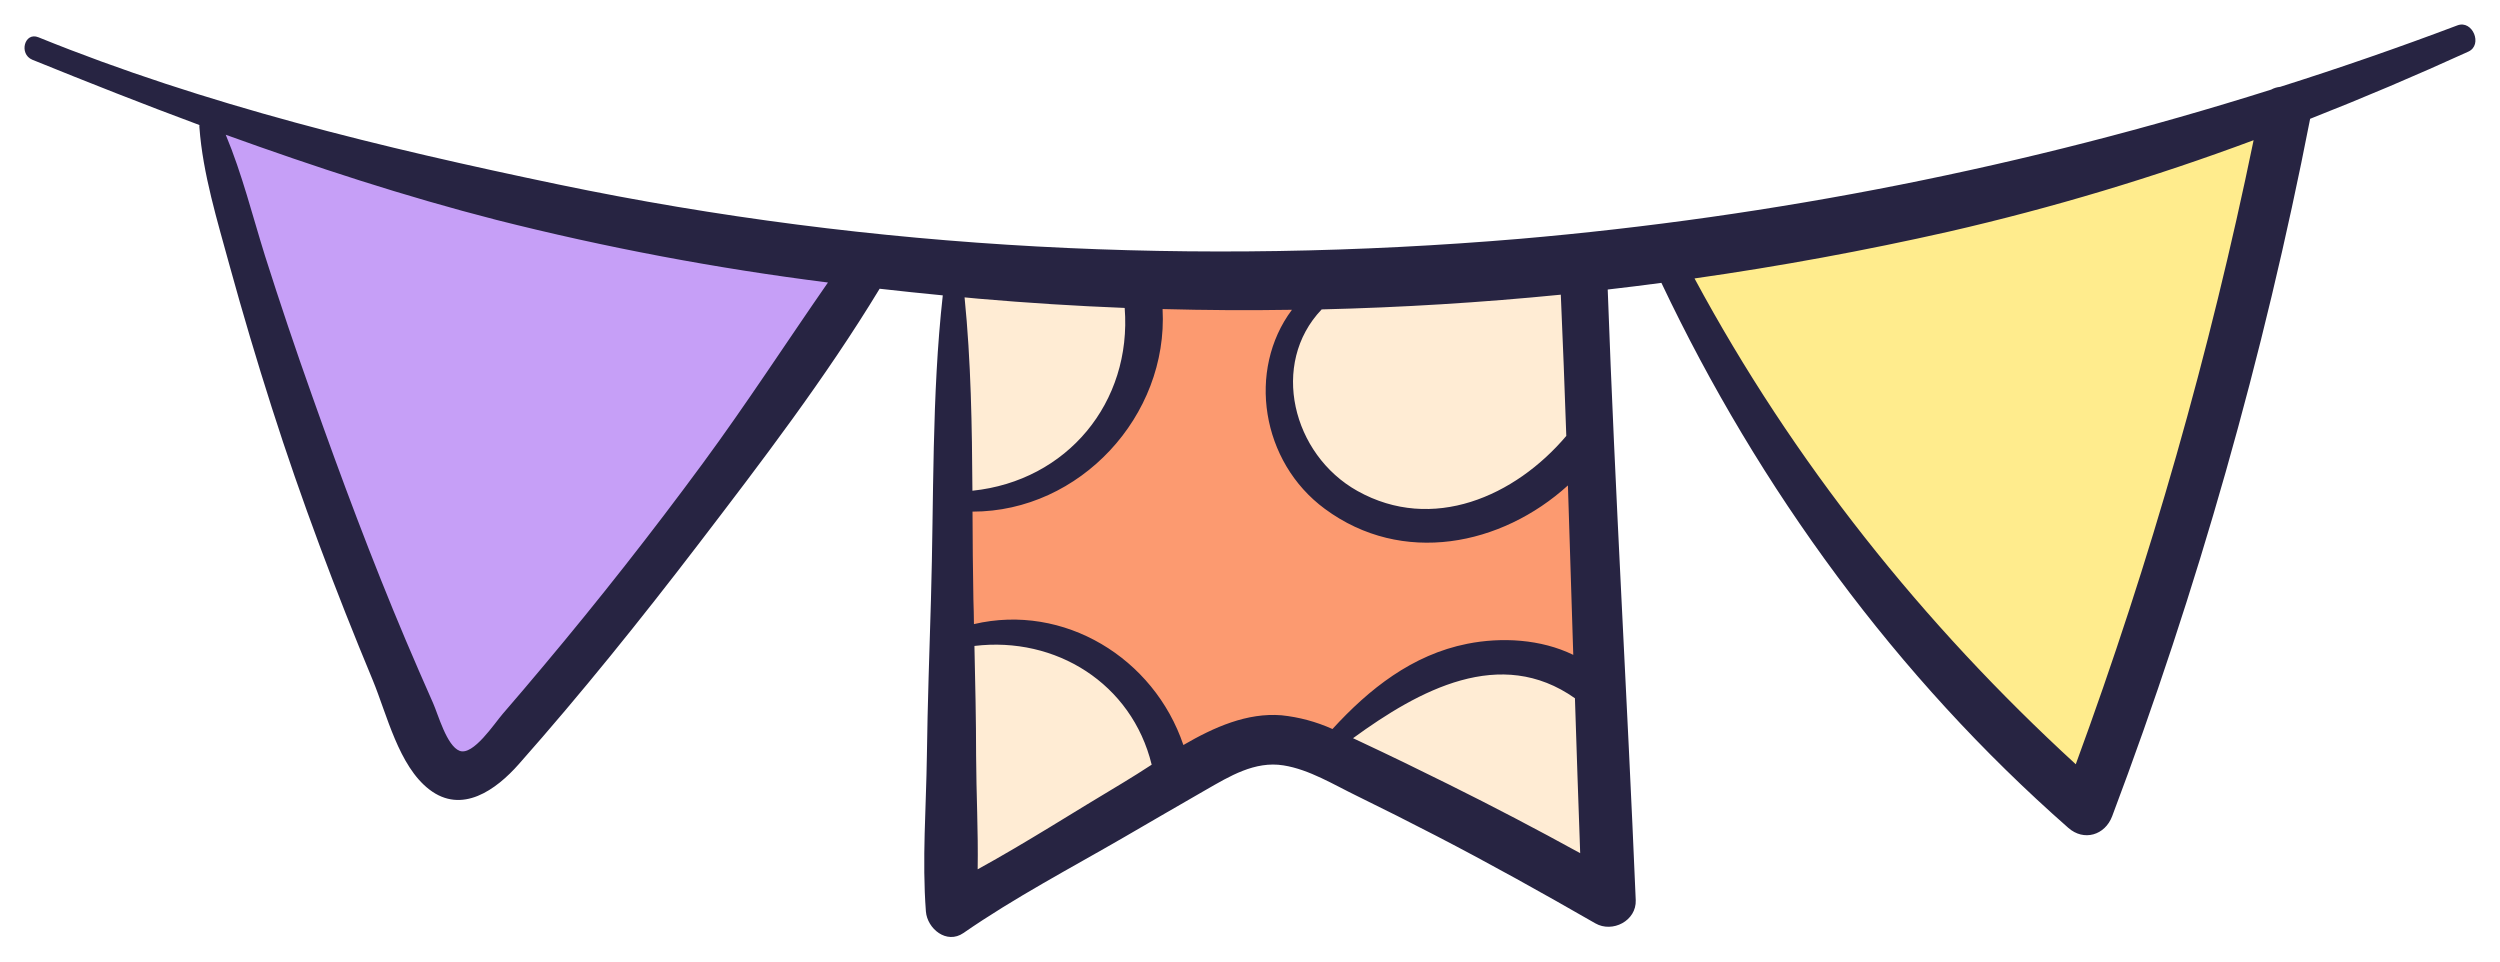
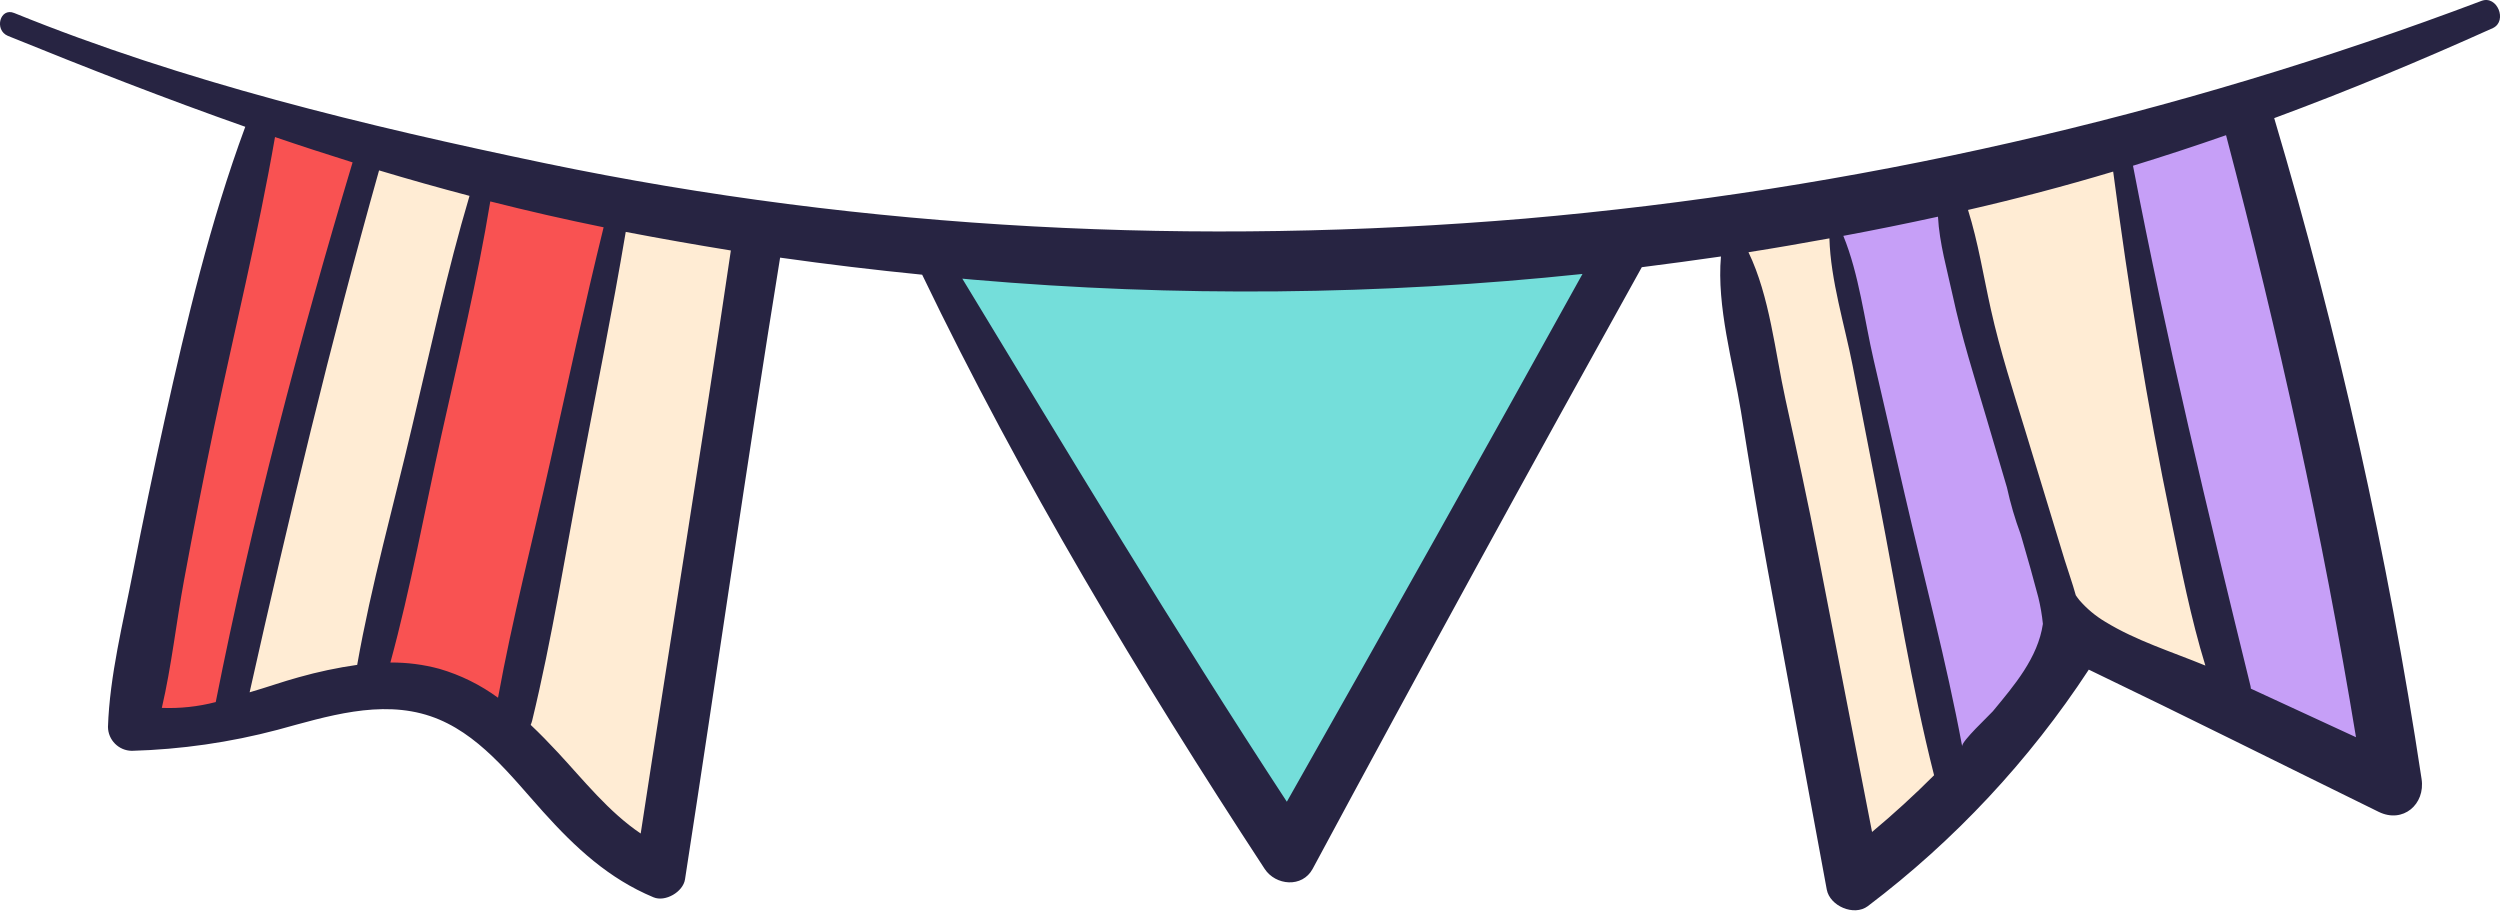
- <svg xmlns="http://www.w3.org/2000/svg" viewBox="0 0 509.45 195.95">
-   <defs>
-     <clipPath id="ad85a5a0-2011-4630-8427-b668de5db875" transform="translate(5 5)">
-       <polygon points="39.76 19.76 169.5 47.8 165.32 61.22 91.95 152.19 83.3 150.99 40.06 32.88 39.76 19.76" fill="none" />
-     </clipPath>
-     <clipPath id="f53276b5-7d1a-4044-8d0b-77442bd347c8" transform="translate(5 5)">
-       <polygon points="317.14 47.5 189.48 50.78 190.68 177.54 253.01 146.52 318.33 175.75 322.21 148.61 317.14 47.5" fill="none" />
-     </clipPath>
-     <clipPath id="e7740d90-94c4-49e5-b748-564b94cef728" transform="translate(5 5)">
-       <path d="M262.56,55.55c-7.75,10.32-10.28,21.09-4.47,33.05s20.23,16.08,33,15.23c9.27-.62,12.49-4.65,18.11-10.94,2.13-2.39,7.57-5.24,8.83-8.13.49-1.13.19-1.77.13-3.09-.21-4.88-.69-9.66-.69-14.57,0-5.64-1.3-11.07.58-16.29-3.43-.14-7.09.77-10.56.91-12.17.52-24.34,2.63-36.54,2.34" fill="none" />
-     </clipPath>
-     <clipPath id="b3244a49-2876-4fe1-a5f8-fb358e30cfd5" transform="translate(5 5)">
-       <path d="M224.2,77.06c-3.11,5.76-7.76,9.76-13.19,13.24-3.94,2.52-7.53,4.47-12.17,5.22-2.66.43-5.52,0-8.13.55-.46-8.49-1.37-17.22-2-25.75-.29-3.73-.44-7.45-.65-11.18-.14-2.32-.85-5.14-.58-7.43.14-1.18,9.16-2.73,10.24-2.9a22.07,22.07,0,0,1,7.69.43c6.89,1.18,17.47-.9,22.63,5.4C232.87,60.59,227.2,71.5,224.2,77.06Z" fill="none" />
-     </clipPath>
-     <clipPath id="e5bf303b-eb39-4a56-8f11-59c80b428632" transform="translate(5 5)">
-       <path d="M188.59,125.94c6.48-1.25,11.42-3.61,18.39-2.46,5.43.89,10.36,2.39,14.44,6.28A37.49,37.49,0,0,1,229.15,141c2.33,4.89,2.81,9.17,4.37,14.18-2.23-.07-4.07,1.67-5.73,3-5.5,4.35-11.3,8.14-17,12.27A106,106,0,0,1,190.12,182c-.39-8.8.49-17.69.23-26.56-.15-5.48-.59-10.91-.57-16.4C189.79,136.48,187.9,129.15,188.59,125.94Z" fill="none" />
-     </clipPath>
-     <clipPath id="b3b8711f-c2c3-40b8-9fd1-8f021fdcbb91" transform="translate(5 5)">
-       <path d="M319.23,137.27c-6.16-10.54-23.5-8.78-32.76-4.78-7.82,3.38-16.19,9.31-20.52,16.29,1,.88,2.68,1.24,4,1.89,3.05,1.53,5.75,3.78,8.73,5.46,5.83,3.29,12,5.89,18,8.82,5.5,2.7,11.45,4.15,16.83,7,2.26,1.18,5.76,1.33,6.84,3.86,2.73-7.79.4-16.33-.53-24.26C319.39,148,317.9,143.05,319.23,137.27Z" fill="none" />
-     </clipPath>
-     <clipPath id="fca7a5ce-28f4-4cad-b68f-4d5fe3f6a309" transform="translate(5 5)">
-       <polygon points="460.3 16.78 387.23 40.04 336.23 48.09 366.05 101.48 418.84 157.26 439.42 105.95 460.3 16.78" fill="none" />
-     </clipPath>
-     <clipPath id="f3005500-b399-4315-beed-aad6cb7ba780" transform="translate(5 5)">
-       <path d="M418,150.74c-31.17-28.58-57.62-61.72-77.69-99q26.1-3.72,51.84-9.54a494.43,494.43,0,0,0,62.09-18.63A888.06,888.06,0,0,1,418,150.74Zm-127.79,4.1q-9-4.49-18-8.71l-1.49-.7c13.51-9.85,30.06-18.85,45.22-8.14q.5,15.78,1.07,31.57Q303.75,161.56,290.21,154.84Zm-34.06-14.08c-7-.56-13.69,2.39-20,6.06-6-17.77-24.36-28.94-42.68-24.64,0-1.66-.07-3.32-.11-5-.12-6-.15-11.93-.18-17.92,21.9,0,39.91-19.52,38.73-41.28q13.19.36,26.36.15c-9.18,12.28-6.28,31,6.7,40.56,15.78,11.66,36,7.52,49.54-4.77q.57,17.27,1.09,34.53C309,125.23,301,124.8,294,126.19c-11.21,2.23-20,9.2-27.47,17.37A33.82,33.82,0,0,0,256.15,140.76Zm-32.31,13.75c-9.82,5.84-19.55,12.11-29.61,17.64.13-7.72-.29-15.53-.32-23.18,0-7.45-.18-14.89-.34-22.34,16.56-2,32.08,7.65,36.12,24.2C227.69,152.12,225.73,153.38,223.84,154.51ZM191.56,55.6l2.86.27q14.87,1.29,29.77,1.88C225.68,77,212.46,93,193.16,95,193.08,81.85,192.87,68.64,191.56,55.6Zm72.77,2.45q24.41-.59,48.73-3,.63,14.39,1.12,28.78c-10.43,12.33-27.27,19.77-42.56,11.22C258.35,87.63,253.76,69.12,264.33,58.05ZM138.2,89.44q-15.54,21.12-32.4,41.21-4.14,4.95-8.36,9.83c-1.68,1.94-6,8.56-8.77,7.53-2.64-1-4.37-7.39-5.43-9.76q-2.85-6.42-5.6-12.9c-6.9-16.32-13.09-32.9-19-49.59Q53.57,61.52,49,47.13C46.46,39,44.31,30.37,41,22.46,59.11,29,77.41,35,96.19,39.82a561.65,561.65,0,0,0,67.53,12.75C155.2,64.84,147.07,77.39,138.2,89.44ZM495.77.17Q477.94,6.91,459.64,12.7a4.65,4.65,0,0,0-1.82.56A712.34,712.34,0,0,1,304.69,43.67C239.24,49.19,173.2,46,108.84,32.6c-35.87-7.49-72-16.2-106-30C0,1.43-1.22,6,1.58,7.17c11.33,4.6,22.66,9.08,34.06,13.31a2.11,2.11,0,0,0,0,.51c.68,9.39,3.68,19.09,6.15,28.15q4,14.53,8.59,28.9c6,18.82,13,37.35,20.59,55.59,2.89,7,5.28,17.45,11.5,22.24,6.66,5.15,13.63.08,18.25-5.15,12.75-14.41,24.83-29.45,36.53-44.73,12.86-16.8,26-34,37-52.15,4.29.49,8.58.93,12.87,1.35-2.28,20.49-1.8,41.42-2.41,62-.31,10.59-.69,21.18-.83,31.77s-1,21.31-.2,31.78c.28,3.51,4.22,6.76,7.65,4.39,10.44-7.23,21.85-13.22,32.83-19.58,5.52-3.19,11-6.41,16.55-9.58,4.83-2.77,10-5.94,15.84-5,5.25.83,10.23,3.93,15,6.24q8.08,3.95,16.09,8.1c11,5.69,21.75,11.7,32.46,17.85,3.48,2,8.4-.51,8.23-4.73C326.6,137,324.11,95.51,322.62,54c3.65-.41,7.29-.88,10.94-1.36,19.9,42,47.94,80.33,82.92,111.06,3.18,2.8,7.47,1.5,8.93-2.35A881.54,881.54,0,0,0,465.76,19.21h0Q482.1,12.78,498,5.52C501,4.16,498.87-1,495.77.17Z" fill="none" />
-     </clipPath>
-   </defs>
-   <g id="bcdec249-c29a-4afb-88db-bcb4860da0d8" data-name="Layer 2">
-     <g id="f26ecb6e-0e0b-436b-b7e2-62ca70bc41b6" data-name="Layer 1">
-       <g>
-         <g clip-path="url(#ad85a5a0-2011-4630-8427-b668de5db875)">
-           <rect x="39.76" y="19.76" width="139.74" height="142.43" fill="#c69ff7" />
-         </g>
-         <g clip-path="url(#f53276b5-7d1a-4044-8d0b-77442bd347c8)">
-           <rect x="189.48" y="47.5" width="142.73" height="140.04" fill="#fc9a70" />
-         </g>
-         <g clip-path="url(#e7740d90-94c4-49e5-b748-564b94cef728)">
-           <rect x="254.9" y="50.8" width="73.36" height="63.14" fill="#ffecd4" />
-         </g>
-         <g clip-path="url(#b3244a49-2876-4fe1-a5f8-fb358e30cfd5)">
-           <rect x="187.38" y="48.63" width="52.52" height="57.45" fill="#ffecd4" />
-         </g>
-         <g clip-path="url(#e5bf303b-eb39-4a56-8f11-59c80b428632)">
-           <rect x="188.44" y="123.17" width="55.08" height="68.81" fill="#ffecd4" />
-         </g>
-         <g clip-path="url(#b3b8711f-c2c3-40b8-9fd1-8f021fdcbb91)">
-           <rect x="265.95" y="129.37" width="65.67" height="56.4" fill="#ffecd4" />
-         </g>
-         <g clip-path="url(#fca7a5ce-28f4-4cad-b68f-4d5fe3f6a309)">
-           <rect x="336.23" y="16.78" width="134.07" height="150.48" fill="#ffec8d" />
-         </g>
-         <g clip-path="url(#f3005500-b399-4315-beed-aad6cb7ba780)">
-           <rect width="509.45" height="195.95" fill="#272442" />
-         </g>
-       </g>
-     </g>
+ <svg xmlns="http://www.w3.org/2000/svg" viewBox="0 0 499.45 181.86">
+   <g>
+     <polygon points="54.5 24.01 150.73 46.15 130.95 172.48 89.33 139.13 51.26 140.9 23.51 144.74 46.53 37 54.5 24.01" fill="#f95252" />
+     <polygon points="74.28 29.91 45.65 141.19 73.69 135.88 97.6 34.05 74.28 29.91" fill="#ffecd4" />
+     <polygon points="123.87 41.72 100.84 148.28 130.95 172.48 150.73 46.15 123.87 41.72" fill="#ffecd4" />
+     <polygon points="322.52 48.8 186.15 50.58 258.17 168.06 322.52 48.8" fill="#74deda" />
+     <polygon points="346.81 46.86 449.02 21.94 477.62 153.89 415.05 129.54 368.33 176.26 346.81 46.86" fill="#ffecd4" />
+     <path d="M449,21.94c-.28.85,28.6,132,28.6,132l-33.13-13.31L424.11,29Z" fill="#c69ff7" />
+     <path d="M389.84,37.23,398.66,83a99.69,99.69,0,0,0,6.82,20.5c2.29,5.32,4.51,10.78,5,16.55.83,9.22-4.06,16.62-9.89,23.17L387.93,157.5l-.07.07L365.78,40.06Z" fill="#c69ff7" />
+     <path d="M470.68,147.28l-21-9.7a3.78,3.78,0,0,0-.06-.47c-8.48-34.54-16.78-69.07-23.49-104q9.34-2.87,18.59-6.1C455.19,66.81,464,106.71,470.68,147.28Zm-50.11-23.07a21,21,0,0,1-5.13-4.29c-.26-.32-.5-.64-.74-1-.69-2.5-1.58-4.94-2.25-7.13q-3.88-12.73-7.76-25.48c-2.48-8.11-5.11-16.2-6.95-24.48-1.49-6.67-2.53-13.4-4.57-19.89q14.59-3.34,29-7.66c3.06,23.29,6.78,46.51,11.56,69.51,2,9.74,3.93,19.66,6.86,29.18C433.91,130.22,426.75,128,420.57,124.21ZM392,149.09c-3.14-16.91-7.63-33.65-11.49-50.38q-3.11-13.39-6.19-26.8c-1.84-7.95-2.92-17.13-6.06-24.79q9.48-1.77,18.91-3.83c.27,5.27,1.86,10.76,2.92,15.66,1.78,8.28,4.33,16.34,6.73,24.45q2.06,7,4.13,14a69.28,69.28,0,0,0,2.73,9.32c.13.43.26.87.38,1.3,1.1,3.77,2.17,7.54,3.16,11.33a39,39,0,0,1,.91,5.29c-1,6.8-5.72,12.28-10,17.46C397.44,142.9,391.82,148.13,392,149.09Zm-18,17.12-10.8-55.58c-2-10.34-4.25-20.61-6.51-30.9-2.08-9.47-3.12-20.5-7.38-29.34,5.4-.85,10.79-1.79,16.17-2.77.23,8.37,3.06,17.35,4.64,25.44q2.64,13.53,5.27,27.06c3.55,18.22,6.44,36.75,11,54.76Q380.49,160.79,374,166.21Zm-116.92-6.05c-22.47-34.31-43.56-69.43-64.83-104.49l2.16.2a638.07,638.07,0,0,0,121.74-1.14Q286.88,107.59,257.09,160.16ZM128,166.52c-6.38-4.29-11.4-10.65-16.56-16.2-1.74-1.87-3.54-3.73-5.42-5.5a5.49,5.49,0,0,0,.29-.84c4-16.49,6.63-33.37,9.81-50,3-15.87,6.21-31.72,8.89-47.65q10.44,2,21,3.71C140.28,88.9,133.93,127.68,128,166.52Zm-28.47-27.1a37.66,37.66,0,0,0-11.74-5.8,36.31,36.31,0,0,0-9.8-1.26c4.09-15,6.86-30.44,10.23-45.58,3.43-15.45,7.17-30.92,9.73-46.54q11.24,2.85,22.64,5.17c-3.83,15.55-7.19,31.21-10.67,46.83S102.36,123.6,99.49,139.42Zm-28.13-6.6a89.67,89.67,0,0,0-11.76,2.49c-3,.82-6.33,2-9.77,3,7.84-35,16.14-69.77,25.86-104.27q9,2.7,18.07,5.09C89.29,54.3,86,69.81,82.34,85.17,78.63,101,74.18,116.82,71.36,132.82Zm-39.07,8.6c1.94-8.33,2.89-17.13,4.43-25.47q2.82-15.32,6-30.57c4.06-19.33,8.8-38.55,12.18-58,5.14,1.76,10.31,3.43,15.5,5.06-10.64,35.5-20.14,71.46-27.34,107.82A37,37,0,0,1,32.29,141.42ZM495.77.17a716,716,0,0,1-191.08,43.5C239.24,49.18,173.2,46,108.84,32.6c-35.87-7.49-72-16.2-106-30C0,1.43-1.22,6,1.58,7.17,17.34,13.57,33.1,19.73,49,25.33,42,44.27,37.29,64.07,32.92,83.75q-3.37,15.19-6.35,30.47c-1.95,10.08-4.66,20.76-5,31A4.83,4.83,0,0,0,26.34,150a127.79,127.79,0,0,0,29.12-4.2c9.76-2.65,20.51-6.11,30.53-2.72,9.52,3.22,16,11.85,22.5,19.08s13.13,13.37,22.06,17.1c2.36,1,5.92-1.08,6.3-3.58,6.41-41.39,12.29-82.86,19-124.21q14.16,2,28.38,3.41c19.79,41.14,43.44,80.53,68.42,118.7,2.19,3.34,7.52,3.84,9.59,0Q294.69,113.26,328,53.38q7.92-1,15.81-2.14c-.87,10,2.4,21.13,4,30.95,1.67,10.43,3.35,20.85,5.27,31.24q5.93,32.13,11.87,64.28c.61,3.29,5.43,5.39,8.19,3.33a189.5,189.5,0,0,0,44.16-47.26c19.38,9.31,38.61,18.95,57.91,28.41,4.86,2.39,9.36-1.52,8.57-6.59a973.9,973.9,0,0,0-29.44-132c14.8-5.47,29.38-11.54,43.71-18C501,4.16,498.87-1,495.77.17Z" fill="#272442" />
  </g>
</svg>
